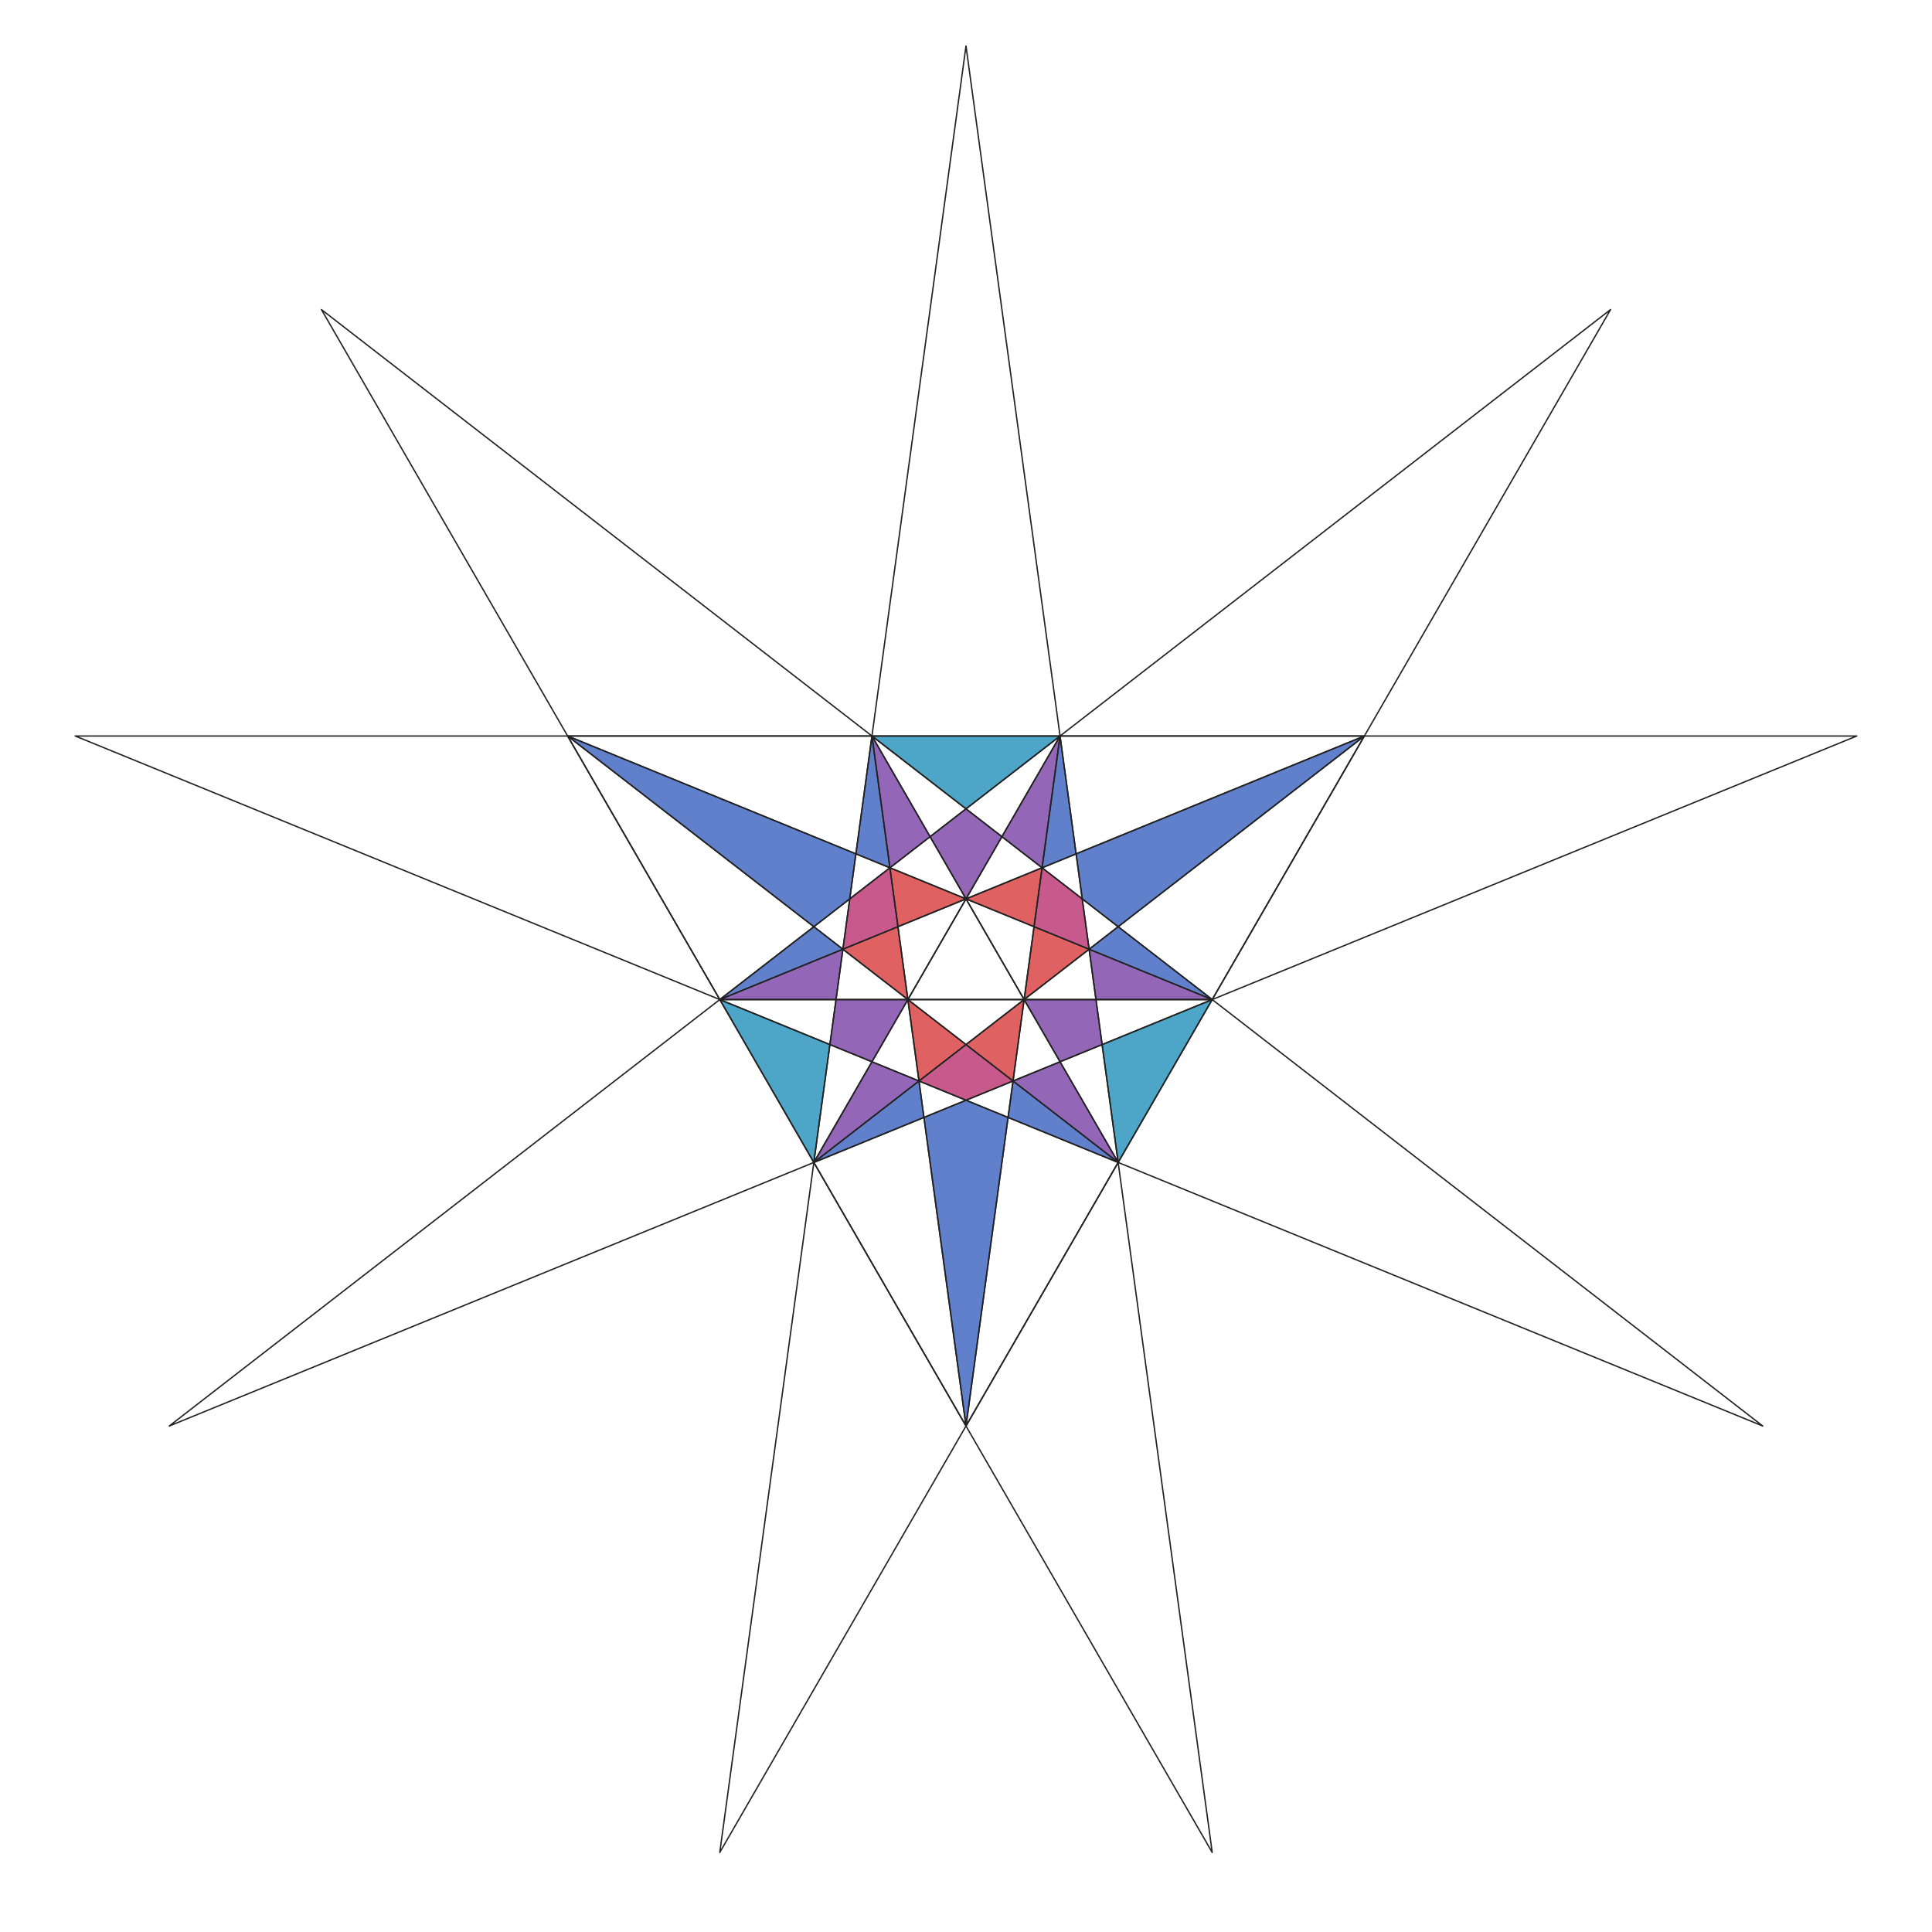
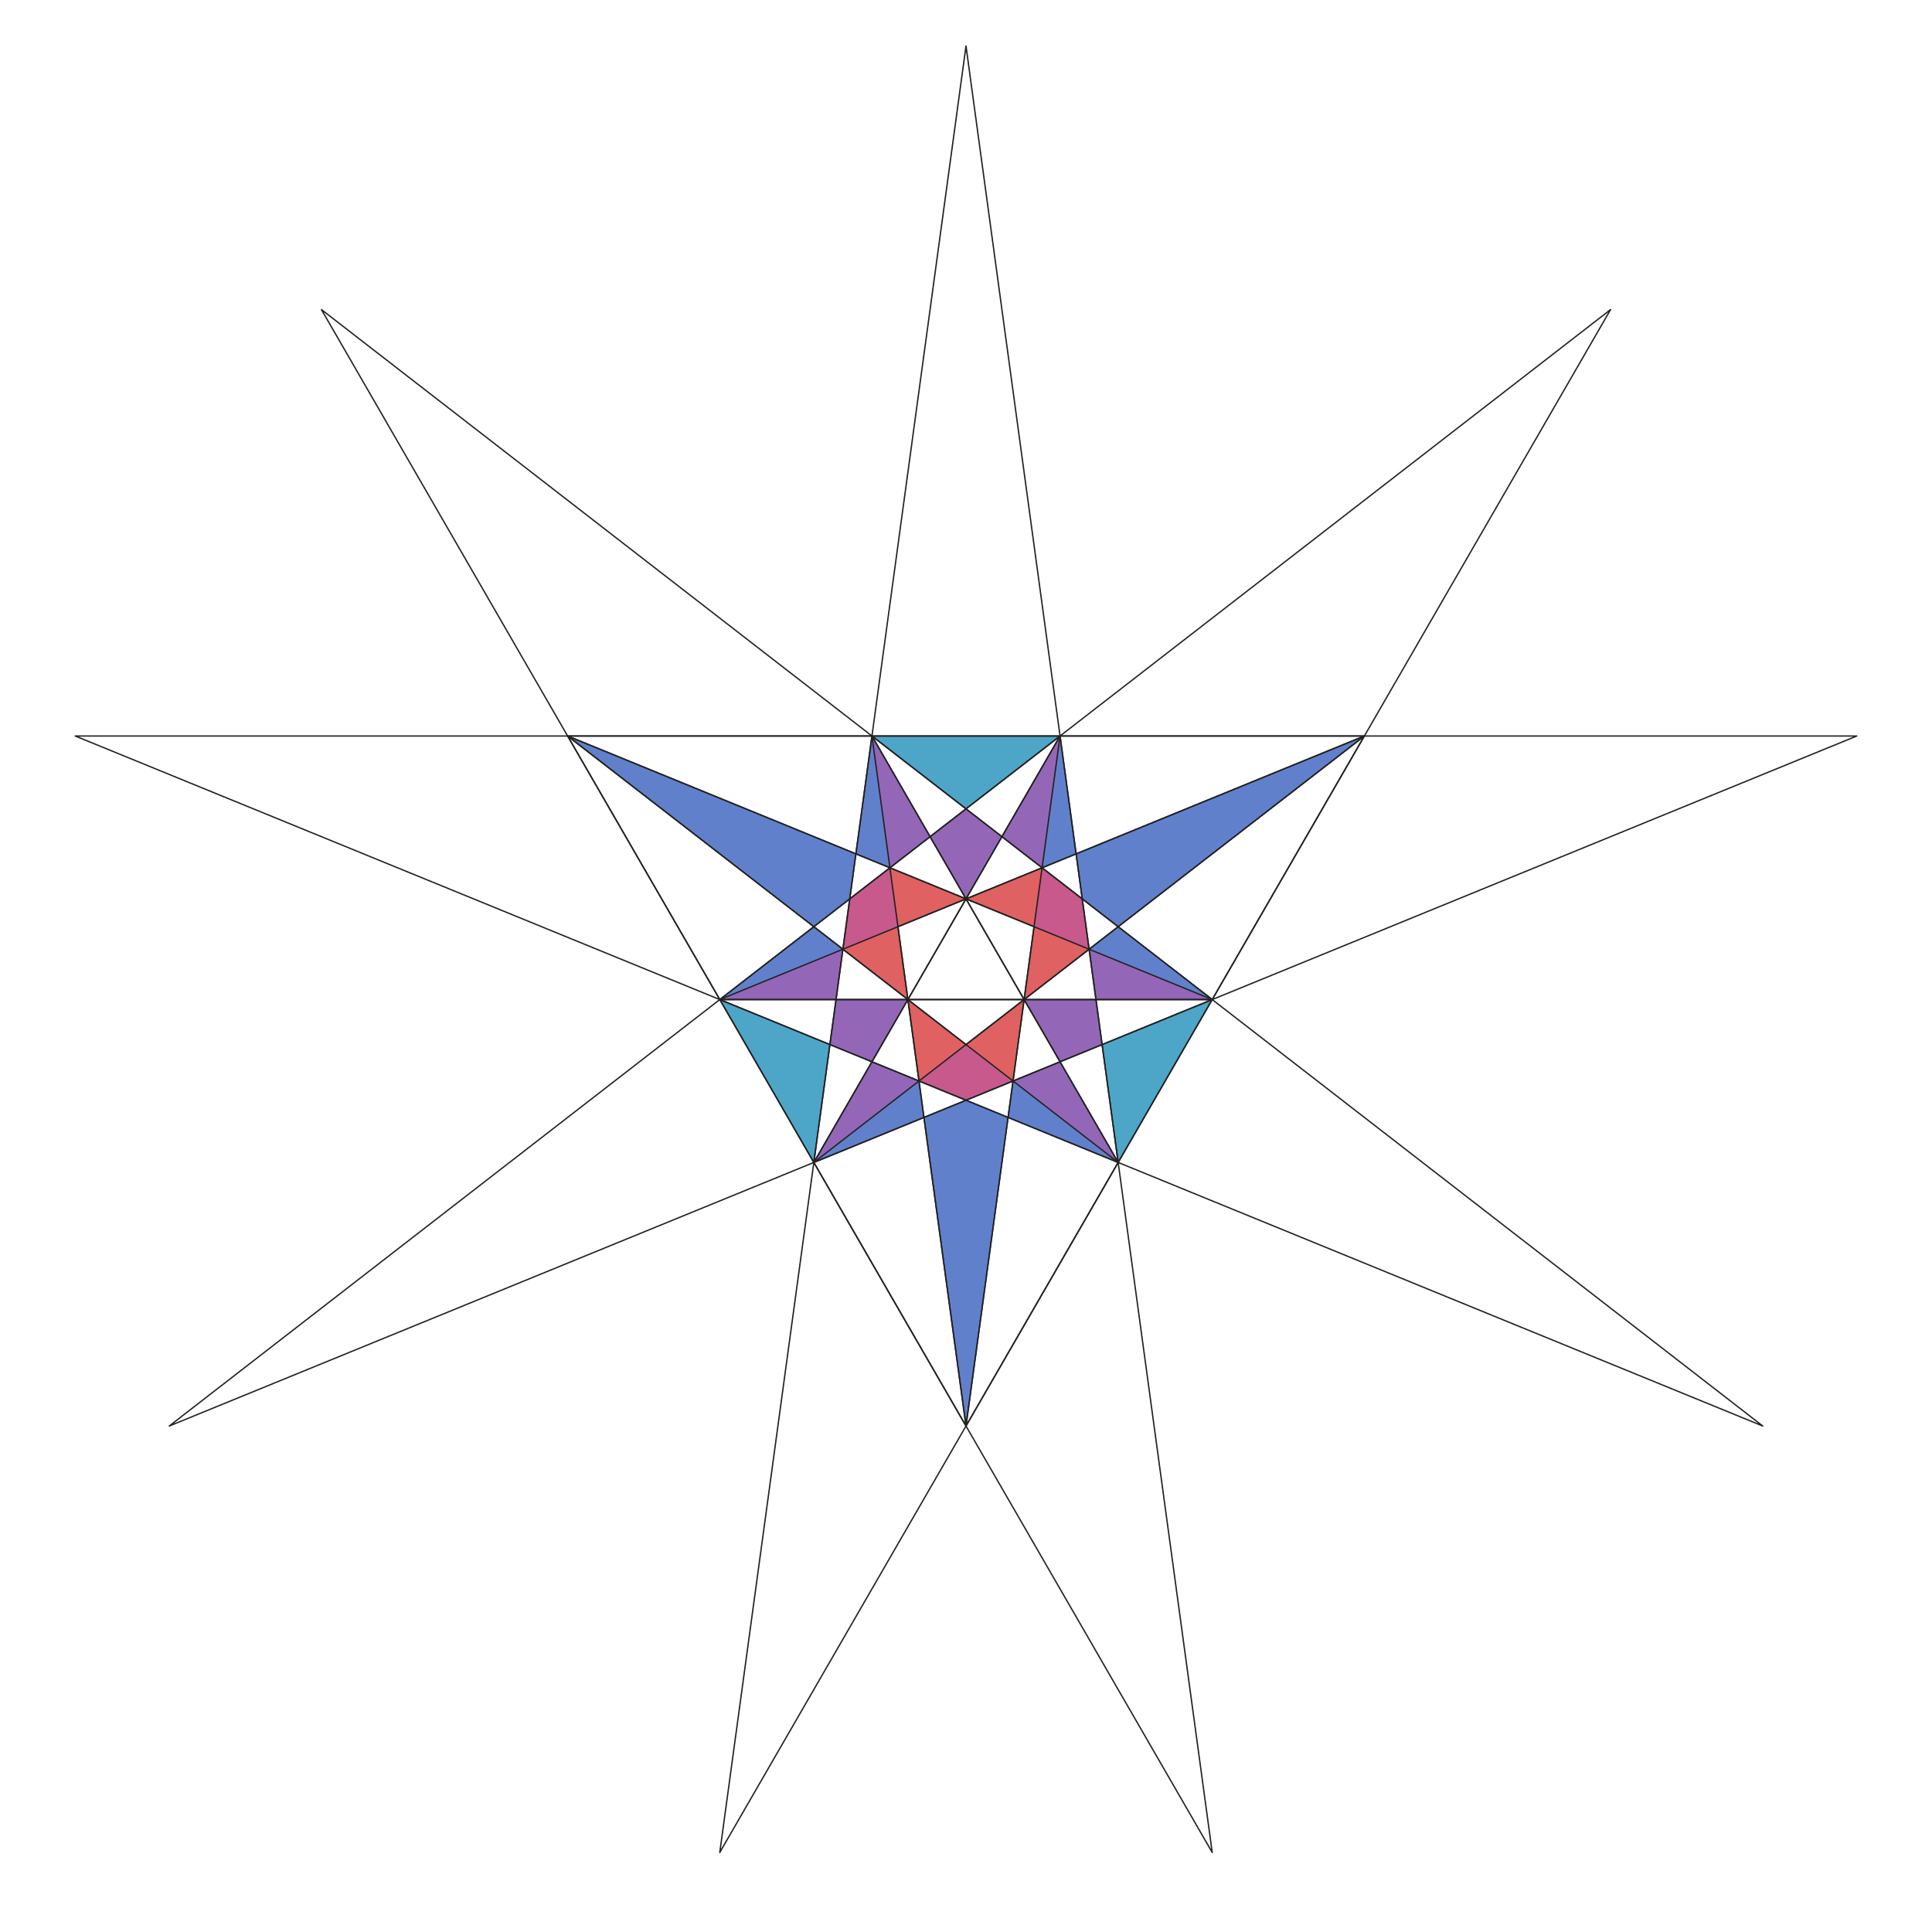
<svg xmlns="http://www.w3.org/2000/svg" viewBox="0 0 1000 1000" width="1000" height="1000">
  <rect width="1000" height="1000" fill="white" />
  <path d="M530.08,517.37L563.72,491.32L535.22,479.66Z" fill="rgb(224,97,97)" />
  <path d="M530.08,517.37L500,540.67L524.34,559.52Z" fill="rgb(224,97,97)" />
  <path d="M530.08,517.37L548.68,549.57L570.45,540.67L567.27,517.37Z" fill="rgb(148,102,184)" />
  <path d="M469.92,517.37L464.78,479.66L436.28,491.32Z" fill="rgb(224,97,97)" />
  <path d="M500,540.67L469.92,517.37L475.66,559.52Z" fill="rgb(224,97,97)" />
  <path d="M524.34,559.52L500,540.67L475.66,559.52L500,569.48Z" fill="rgb(199,89,140)" />
  <path d="M451.32,549.57L469.92,517.37L432.73,517.37L429.55,540.67Z" fill="rgb(148,102,184)" />
  <path d="M464.78,479.66L500,465.26L460.62,449.16Z" fill="rgb(224,97,97)" />
  <path d="M436.28,491.32L464.78,479.66L460.62,449.16L439.83,465.26Z" fill="rgb(199,89,140)" />
  <path d="M500,465.26L535.22,479.66L539.38,449.16Z" fill="rgb(224,97,97)" />
  <path d="M539.38,449.16L535.22,479.66L563.72,491.32L560.17,465.26Z" fill="rgb(199,89,140)" />
  <path d="M481.41,433.06L500,465.26L518.59,433.06L500,418.66Z" fill="rgb(148,102,184)" />
  <path d="M548.68,549.57L524.34,559.52L578.76,601.68Z" fill="rgb(148,102,184)" />
  <path d="M578.76,601.68L524.34,559.52L521.77,578.38Z" fill="rgb(97,128,204)" />
  <path d="M563.72,491.32L567.27,517.37L627.44,517.37Z" fill="rgb(148,102,184)" />
  <path d="M563.72,491.32L627.44,517.37L578.76,479.66Z" fill="rgb(97,128,204)" />
  <path d="M627.44,517.37L570.45,540.67L578.76,601.68Z" fill="rgb(77,166,199)" />
  <path d="M460.62,449.16L481.41,433.06L451.32,380.95Z" fill="rgb(148,102,184)" />
  <path d="M460.62,449.16L451.32,380.95L443.01,441.96Z" fill="rgb(97,128,204)" />
  <path d="M475.66,559.52L421.24,601.68L478.23,578.38Z" fill="rgb(97,128,204)" />
  <path d="M475.66,559.52L451.32,549.57L421.24,601.68Z" fill="rgb(148,102,184)" />
  <path d="M521.77,578.38L500,569.48L478.23,578.38L500,738.1Z" fill="rgb(97,128,204)" />
  <path d="M539.38,449.16L556.99,441.96L548.68,380.95Z" fill="rgb(97,128,204)" />
  <path d="M518.59,433.06L539.38,449.16L548.68,380.95Z" fill="rgb(148,102,184)" />
  <path d="M560.17,465.26L578.76,479.66L706.2,380.95L556.99,441.96Z" fill="rgb(97,128,204)" />
  <path d="M451.32,380.95L500,418.66L548.68,380.95Z" fill="rgb(77,166,199)" />
  <path d="M432.73,517.37L436.28,491.32L372.56,517.37Z" fill="rgb(148,102,184)" />
  <path d="M436.28,491.32L421.24,479.66L372.56,517.37Z" fill="rgb(97,128,204)" />
  <path d="M439.83,465.26L443.01,441.96L293.8,380.95L421.24,479.66Z" fill="rgb(97,128,204)" />
  <path d="M421.24,601.68L429.55,540.67L372.56,517.37Z" fill="rgb(77,166,199)" />
  <g fill="none" stroke="#222" stroke-width="0.7" stroke-linejoin="round">
    <path d="M500,465.26L469.92,517.37L530.08,517.37Z" />
    <path d="M500,465.26L530.08,517.37L535.22,479.66Z" />
    <path d="M469.92,517.37L500,465.26L464.78,479.66Z" />
    <path d="M530.08,517.37L469.92,517.37L500,540.67Z" />
    <path d="M563.72,491.32L530.08,517.37L567.27,517.37Z" />
    <path d="M530.08,517.37L524.34,559.52L548.68,549.57Z" />
    <path d="M469.92,517.37L436.28,491.32L432.73,517.37Z" />
    <path d="M475.66,559.52L469.92,517.37L451.32,549.57Z" />
    <path d="M500,465.26L539.38,449.16L518.59,433.06Z" />
    <path d="M460.62,449.16L500,465.26L481.41,433.06Z" />
    <path d="M548.68,549.57L578.76,601.68L570.45,540.67Z" />
    <path d="M500,738.1L478.23,578.38L421.24,601.68Z" />
    <path d="M524.34,559.52L500,569.48L521.77,578.38Z" />
    <path d="M567.27,517.37L570.45,540.67L627.44,517.37Z" />
    <path d="M548.68,380.95L556.99,441.96L706.2,380.95Z" />
    <path d="M563.72,491.32L578.76,479.66L560.17,465.26Z" />
    <path d="M460.62,449.16L443.01,441.96L439.83,465.26Z" />
    <path d="M372.56,517.37L421.24,479.66L293.8,380.95Z" />
    <path d="M451.32,380.95L481.41,433.06L500,418.66Z" />
    <path d="M500,569.48L475.66,559.52L478.23,578.38Z" />
    <path d="M421.24,601.68L451.32,549.57L429.55,540.67Z" />
    <path d="M578.76,601.68L521.77,578.38L500,738.1Z" />
    <path d="M539.38,449.16L560.17,465.26L556.99,441.96Z" />
    <path d="M500,418.66L518.59,433.06L548.68,380.95Z" />
    <path d="M706.2,380.95L578.76,479.66L627.44,517.37Z" />
    <path d="M429.55,540.67L432.73,517.37L372.56,517.37Z" />
    <path d="M436.28,491.32L439.83,465.26L421.24,479.66Z" />
    <path d="M293.8,380.95L443.01,441.96L451.32,380.95Z" />
    <path d="M548.68,380.95L706.2,380.95L833.63,160.23Z" />
    <path d="M451.32,380.95L548.68,380.95L500,23.81Z" />
    <path d="M293.8,380.95L451.32,380.95L166.37,160.23Z" />
    <path d="M500,738.1L421.24,601.68L372.56,958.82Z" />
    <path d="M372.56,517.37L293.8,380.95L38.93,380.95Z" />
    <path d="M421.24,601.68L372.56,517.37L87.61,738.1Z" />
    <path d="M627.44,517.37L578.76,601.68L912.39,738.1Z" />
    <path d="M578.76,601.68L500,738.1L627.44,958.82Z" />
    <path d="M706.2,380.95L627.44,517.37L961.07,380.95Z" />
  </g>
-   <g fill="none" stroke="#222" stroke-width="0.7" stroke-linejoin="round">
-     <path d="M530.08,517.37L563.72,491.32L535.22,479.66Z" />
-     <path d="M530.08,517.37L500,540.67L524.34,559.52Z" />
-     <path d="M530.08,517.37L548.68,549.57L570.45,540.67L567.27,517.37Z" />
-     <path d="M469.92,517.37L464.78,479.66L436.28,491.32Z" />
-     <path d="M500,540.67L469.92,517.37L475.66,559.52Z" />
-     <path d="M524.34,559.52L500,540.67L475.66,559.52L500,569.48Z" />
-     <path d="M451.32,549.57L469.92,517.37L432.73,517.37L429.55,540.67Z" />
-     <path d="M464.78,479.66L500,465.26L460.62,449.16Z" />
-     <path d="M436.28,491.32L464.78,479.66L460.62,449.16L439.83,465.26Z" />
-     <path d="M500,465.26L535.22,479.66L539.38,449.16Z" />
-     <path d="M539.38,449.16L535.22,479.66L563.72,491.32L560.17,465.26Z" />
-     <path d="M481.41,433.06L500,465.26L518.59,433.06L500,418.66Z" />
-     <path d="M548.68,549.57L524.34,559.52L578.76,601.68Z" />
-     <path d="M578.76,601.68L524.34,559.52L521.77,578.38Z" />
-     <path d="M563.72,491.32L567.27,517.37L627.44,517.37Z" />
-     <path d="M563.72,491.32L627.44,517.37L578.76,479.66Z" />
-     <path d="M627.44,517.37L570.45,540.67L578.76,601.68Z" />
-     <path d="M460.62,449.16L481.41,433.06L451.32,380.95Z" />
-     <path d="M460.62,449.16L451.32,380.95L443.01,441.96Z" />
-     <path d="M475.66,559.52L421.24,601.68L478.23,578.38Z" />
-     <path d="M475.66,559.52L451.32,549.57L421.24,601.68Z" />
-     <path d="M521.77,578.38L500,569.48L478.23,578.38L500,738.1Z" />
-     <path d="M539.38,449.16L556.99,441.96L548.68,380.95Z" />
-     <path d="M518.59,433.06L539.38,449.16L548.68,380.95Z" />
-     <path d="M560.17,465.26L578.76,479.66L706.2,380.95L556.99,441.96Z" />
-     <path d="M451.32,380.95L500,418.66L548.68,380.95Z" />
-     <path d="M432.73,517.37L436.28,491.32L372.56,517.37Z" />
-     <path d="M436.28,491.32L421.24,479.66L372.56,517.37Z" />
-     <path d="M439.83,465.26L443.01,441.96L293.8,380.95L421.24,479.66Z" />
-     <path d="M421.24,601.68L429.55,540.67L372.56,517.37Z" />
+   <g fill="none" stroke="#222" stroke-width="0.7" stroke-linecap="round" stroke-linejoin="round">
+     <path d="M563.72,491.32L535.22,479.66" />
+     <path d="M500,540.67L524.34,559.52" />
+     <path d="M464.78,479.66L436.28,491.32" />
+     <path d="M475.66,559.52L500,540.67" />
+     <path d="M460.62,449.16L464.78,479.66" />
+     <path d="M535.22,479.66L539.38,449.16" />
+     <path d="M524.34,559.52L578.76,601.68" />
+     <path d="M627.44,517.37L563.72,491.32" />
+     <path d="M451.32,380.95L460.62,449.16" />
+     <path d="M475.66,559.52L421.24,601.68" />
+     <path d="M548.68,380.95L539.38,449.16" />
+     <path d="M436.28,491.32L372.56,517.37" />
+   </g>
+   <g fill="none" stroke="#222" stroke-width="0.7" stroke-linecap="round" stroke-linejoin="round">
+     <path d="M530.08,517.37L563.72,491.32" />
+     <path d="M535.22,479.66L530.08,517.37" />
+     <path d="M530.08,517.37L500,540.67" />
+     <path d="M524.34,559.52L530.08,517.37" />
+     <path d="M530.08,517.37L548.68,549.57" />
+     <path d="M548.68,549.57L570.45,540.67" />
+     <path d="M570.45,540.67L567.27,517.37" />
+     <path d="M567.27,517.37L530.08,517.37" />
+     <path d="M469.92,517.37L464.78,479.66" />
+     <path d="M436.28,491.32L469.92,517.37" />
+     <path d="M500,540.67L469.92,517.37" />
+     <path d="M469.92,517.37L475.66,559.52" />
+     <path d="M475.66,559.52L500,569.48" />
+     <path d="M500,569.48L524.34,559.52" />
+     <path d="M451.32,549.57L469.92,517.37" />
+     <path d="M469.92,517.37L432.73,517.37" />
+     <path d="M432.73,517.37L429.55,540.67" />
+     <path d="M429.55,540.67L451.32,549.57" />
+     <path d="M464.78,479.66L500,465.26" />
+     <path d="M500,465.26L460.62,449.16" />
+     <path d="M460.62,449.16L439.83,465.26" />
+     <path d="M439.83,465.26L436.28,491.32" />
+     <path d="M500,465.26L535.22,479.66" />
+     <path d="M539.38,449.16L500,465.26" />
+     <path d="M563.72,491.32L560.17,465.26" />
+     <path d="M560.17,465.26L539.38,449.16" />
+     <path d="M481.41,433.06L500,465.26" />
+     <path d="M500,465.26L518.59,433.06" />
+     <path d="M518.59,433.06L500,418.66" />
+     <path d="M500,418.66L481.41,433.06" />
+     <path d="M548.68,549.57L524.34,559.52" />
+     <path d="M578.76,601.68L548.68,549.57" />
+     <path d="M524.34,559.52L521.77,578.38" />
+     <path d="M521.77,578.38L578.76,601.68" />
+     <path d="M563.72,491.32L567.27,517.37" />
+     <path d="M567.27,517.37L627.44,517.37" />
+     <path d="M627.44,517.37L578.76,479.66" />
+     <path d="M578.76,479.66L563.72,491.32" />
+     <path d="M627.44,517.37L570.45,540.67" />
+     <path d="M570.45,540.67L578.76,601.68" />
+     <path d="M578.76,601.68L627.44,517.37" />
+     <path d="M460.62,449.16L481.41,433.06" />
+     <path d="M481.41,433.06L451.32,380.95" />
+     <path d="M451.32,380.95L443.01,441.96" />
+     <path d="M443.01,441.96L460.62,449.16" />
+     <path d="M421.24,601.68L478.23,578.38" />
+     <path d="M478.23,578.38L475.66,559.52" />
+     <path d="M475.66,559.52L451.32,549.57" />
+     <path d="M451.32,549.57L421.24,601.68" />
+     <path d="M521.77,578.38L500,569.48" />
+     <path d="M500,569.48L478.23,578.38" />
+     <path d="M478.23,578.38L500,738.1" />
+     <path d="M500,738.1L521.77,578.38" />
+     <path d="M539.38,449.16L556.99,441.96" />
+     <path d="M556.99,441.96L548.68,380.95" />
+     <path d="M518.59,433.06L539.38,449.16" />
+     <path d="M548.68,380.95L518.59,433.06" />
+     <path d="M560.17,465.26L578.76,479.66" />
+     <path d="M578.76,479.66L706.2,380.95" />
+     <path d="M706.2,380.95L556.99,441.96" />
+     <path d="M556.99,441.96L560.17,465.26" />
+     <path d="M451.32,380.95L500,418.66" />
+     <path d="M500,418.66L548.68,380.95" />
+     <path d="M548.68,380.95L451.32,380.95" />
+     <path d="M432.73,517.37L436.28,491.32" />
+     <path d="M372.56,517.37L432.73,517.37" />
+     <path d="M436.28,491.32L421.24,479.66" />
+     <path d="M421.24,479.66L372.56,517.37" />
+     <path d="M439.83,465.26L443.01,441.96" />
+     <path d="M443.01,441.96L293.8,380.95" />
+     <path d="M293.8,380.95L421.24,479.66" />
+     <path d="M421.24,479.66L439.83,465.26" />
+     <path d="M421.24,601.68L429.55,540.67" />
+     <path d="M429.55,540.67L372.56,517.37" />
+     <path d="M372.56,517.37L421.24,601.68" />
  </g>
</svg>
